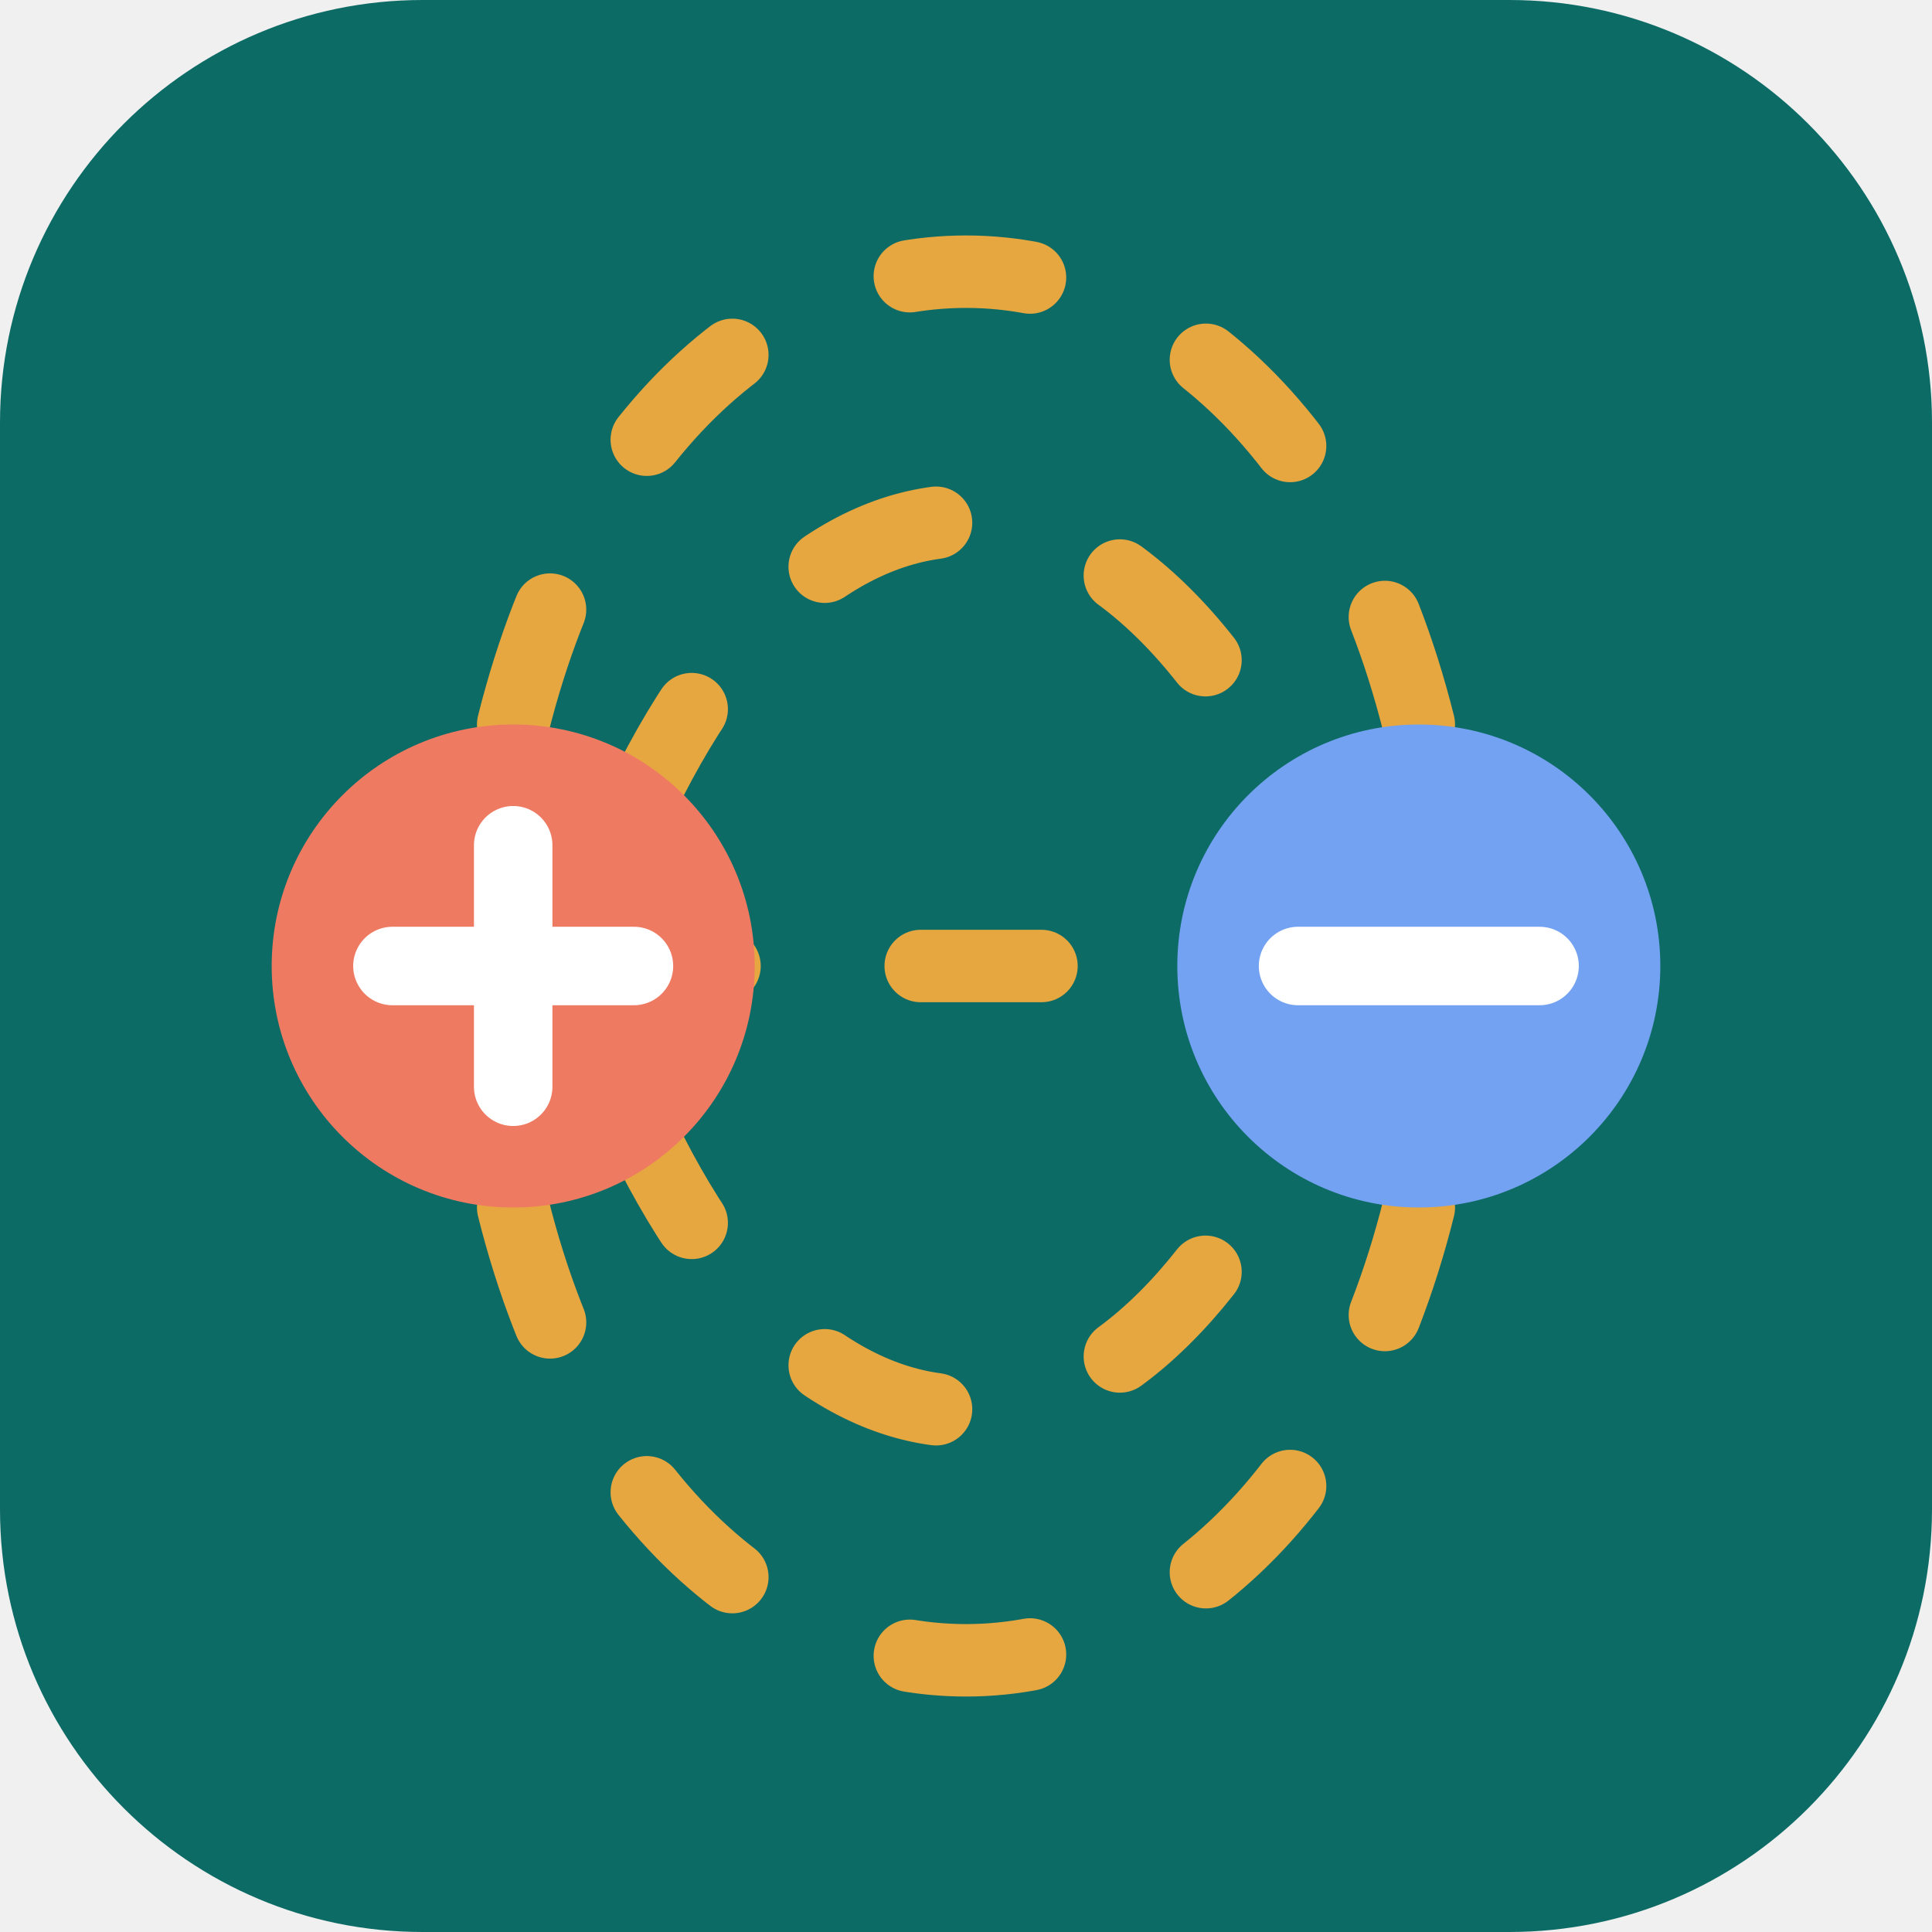
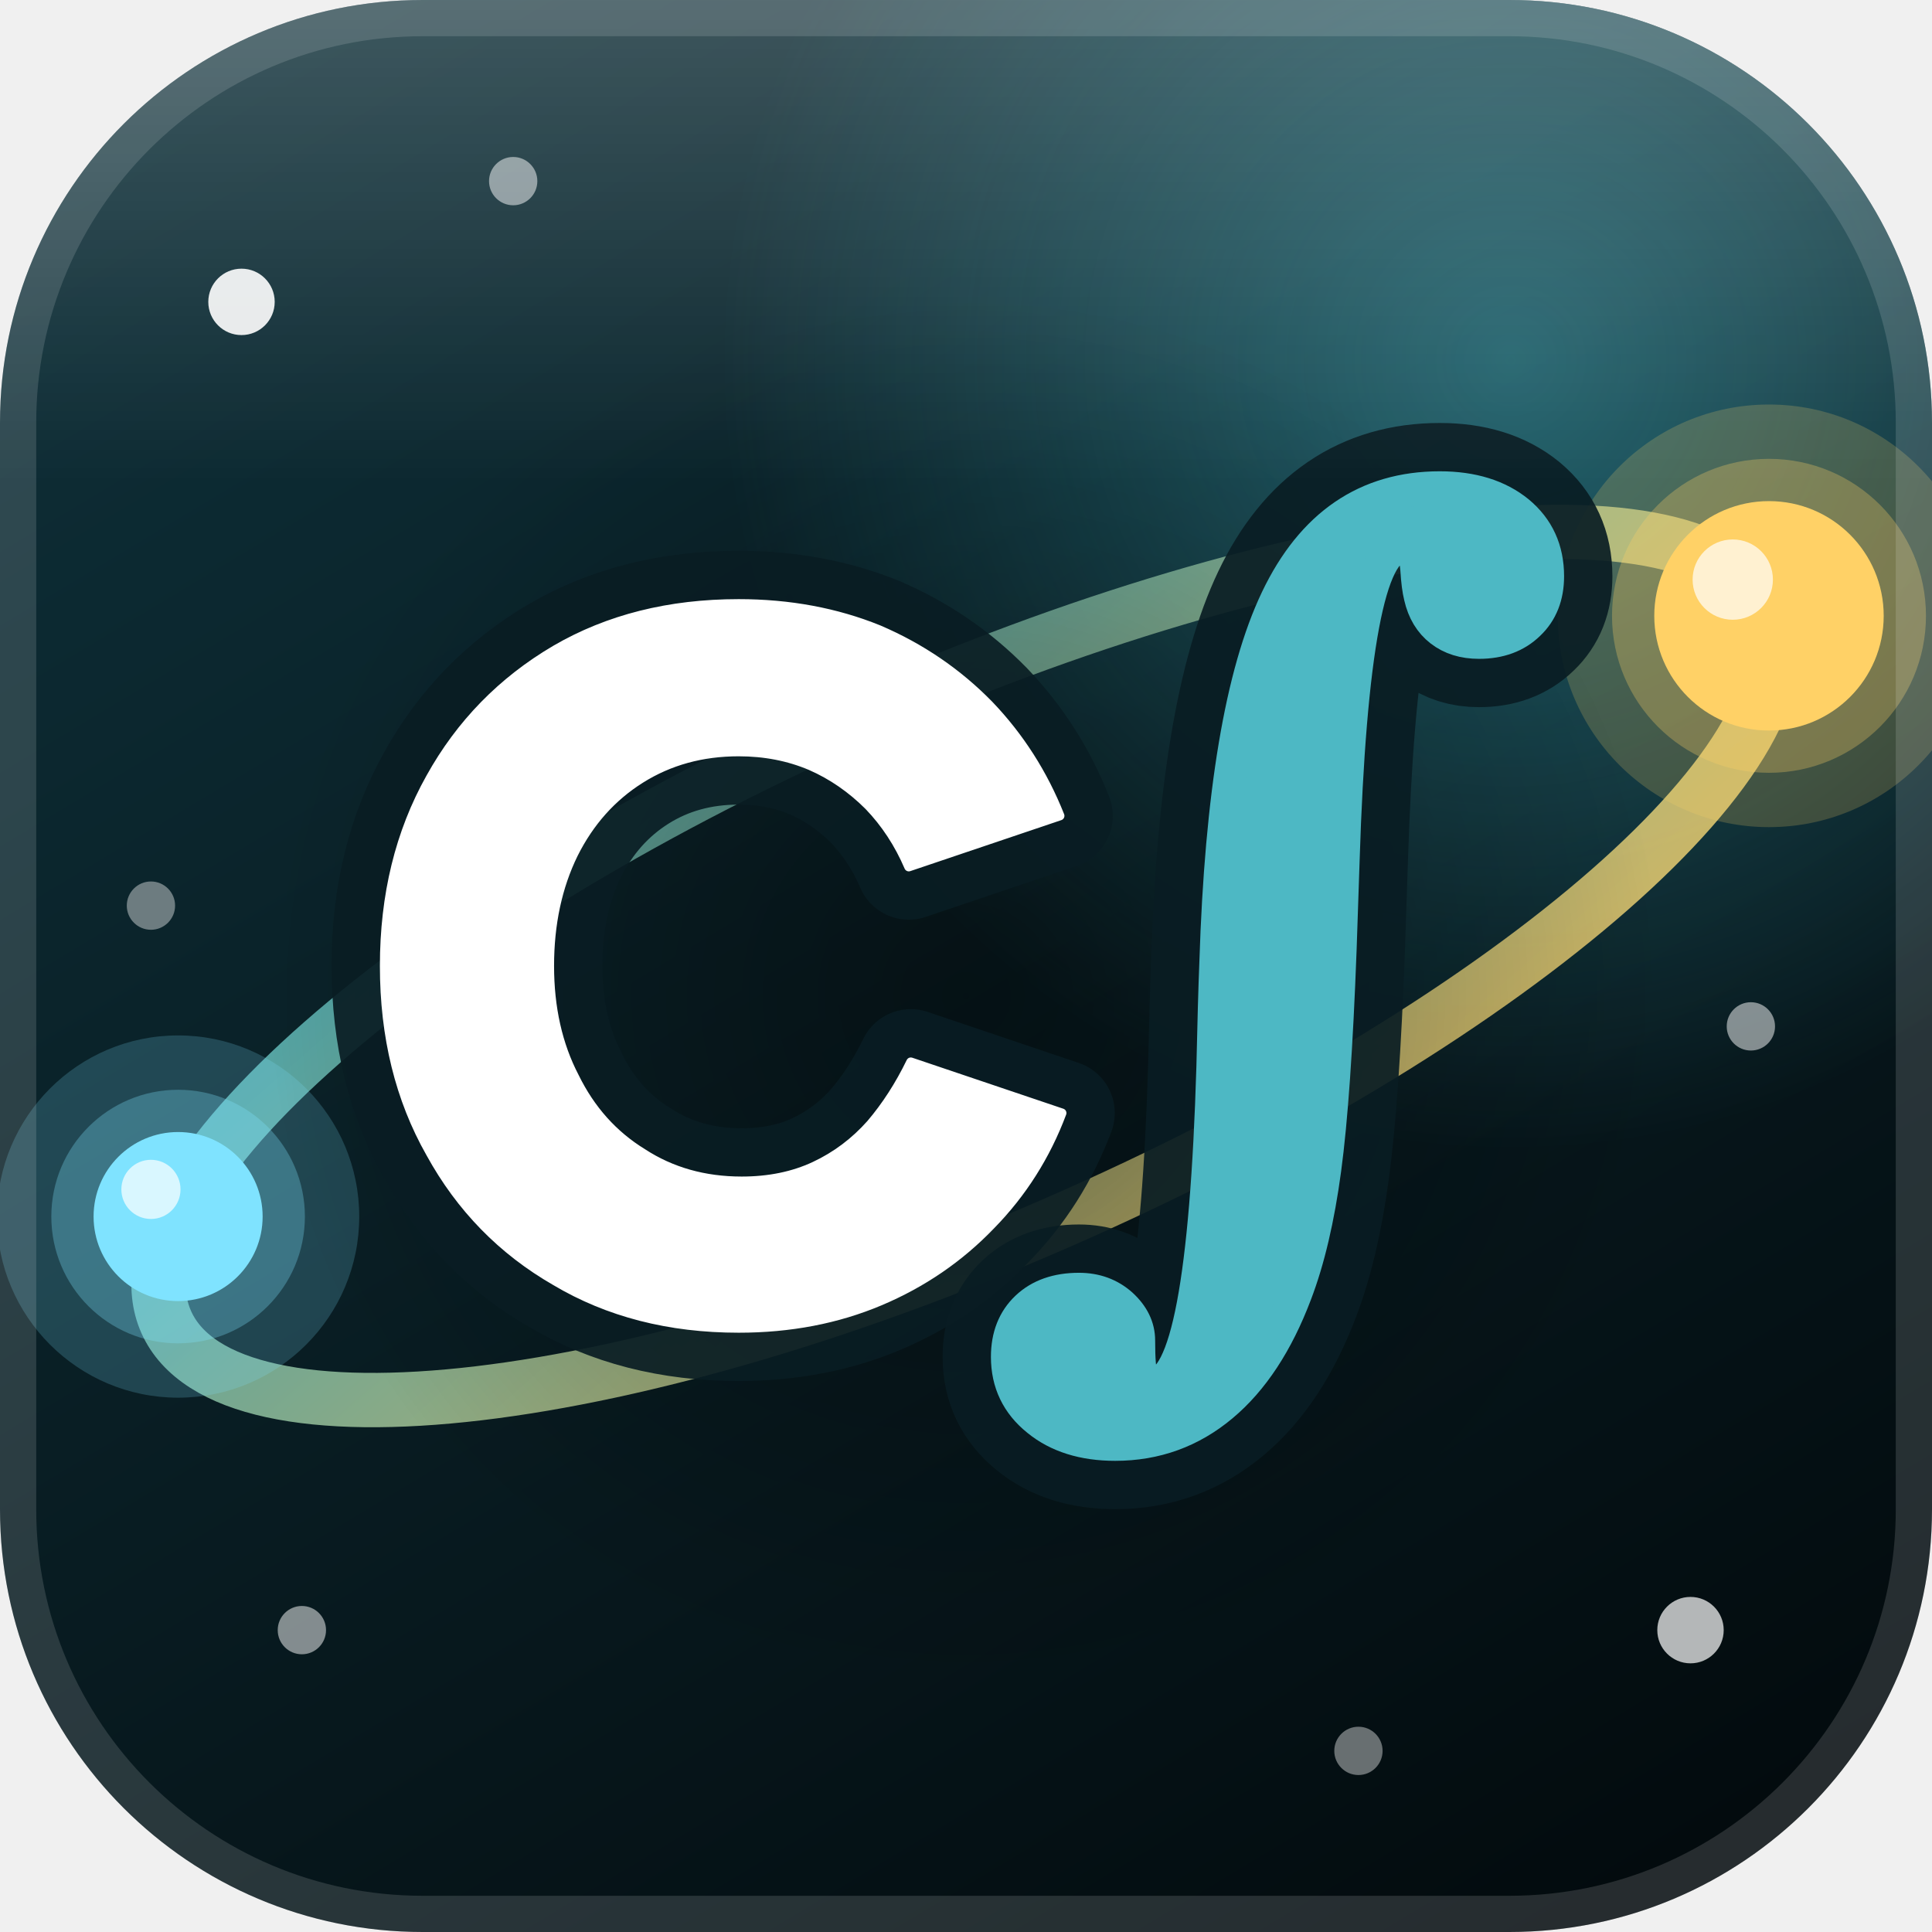
<svg xmlns="http://www.w3.org/2000/svg" viewBox="0 0 64 64">
-   <rect width="64" height="64" rx="14" fill="#0d6b66" />
-   <g fill="none" stroke="#e6a640" stroke-width="2.4" stroke-dasharray="4 6.5" stroke-linecap="round">
-     <path d="M20 32H44" />
-     <path d="M21 27C27 14 37 14 43 27" />
-     <path d="M21 37C27 50 37 50 43 37" />
-     <path d="M17 24C22 4 42 4 47 24" />
-     <path d="M17 40C22 60 42 60 47 40" />
+   <defs>
+     <linearGradient id="bg" x1=".2" y1="0" x2=".8" y2="1">
+       <stop offset="0" stop-color="#0e2f38" />
+       <stop offset="1" stop-color="#030b0e" />
+     </linearGradient>
+     <linearGradient id="gr" x1="0" y1="0" x2="1" y2="1">
+       <stop offset="0" stop-color="#4db8c4" />
+       <stop offset="1" stop-color="#ffd166" />
+     </linearGradient>
+     <radialGradient id="gl">
+       <stop offset="0" stop-color="#4dd0e1" stop-opacity=".38" />
+       <stop offset="1" stop-color="#4dd0e1" stop-opacity="0" />
+     </radialGradient>
+     <linearGradient id="hl" x1="0" y1="0" x2="0" y2="1">
+       <stop offset="0" stop-color="#fff" stop-opacity=".2" />
+       <stop offset=".5" stop-color="#fff" stop-opacity="0" />
+     </linearGradient>
+     <linearGradient id="tx" x1="0" y1="0" x2="0" y2="1">
+       <stop offset="0" stop-color="#fff" />
+       <stop offset="1" stop-color="#cfe0e3" />
+     </linearGradient>
+     <linearGradient id="tf" x1="0" y1="0" x2="0" y2="1">
+       <stop offset="0" stop-color="#7fe0d3" />
+       <stop offset="1" stop-color="#3aa79b" />
+     </linearGradient>
+     <clipPath id="cl">
+       <rect width="64" height="64" rx="14" />
+     </clipPath>
+     <radialGradient id="bk">
+       <stop offset="0" stop-color="#000" stop-opacity=".4" />
+       <stop offset="1" stop-color="#000" stop-opacity="0" />
+     </radialGradient>
+   </defs>
+   <rect width="64" height="64" rx="14" fill="url(#bg)" />
+   <g clip-path="url(#cl)">
+     <circle cx="50" cy="12" r="26" fill="url(#gl)" />
+     <circle cx="8" cy="10" r="1.1" fill="#fff" opacity="0.9" />
+     <circle cx="17" cy="6" r="0.8" fill="#fff" opacity="0.5" />
+     <circle cx="56" cy="54" r="1.1" fill="#fff" opacity="0.7" />
+     <circle cx="10" cy="54" r="0.8" fill="#fff" opacity="0.5" />
+     <circle cx="45" cy="58" r="0.8" fill="#fff" opacity="0.4" />
+     <circle cx="5" cy="30" r="0.8" fill="#fff" opacity="0.4" />
+     <circle cx="58" cy="34" r="0.8" fill="#fff" opacity="0.5" />
+     <ellipse cx="32" cy="32" rx="29" ry="9" transform="rotate(-24 32 32)" fill="none" stroke="url(#gr)" stroke-opacity=".85" stroke-width="1.8" />
+     <circle cx="58.6" cy="20.4" r="7" fill="#ffd166" opacity=".2" />
+     <circle cx="58.6" cy="20.4" r="5.2" fill="#ffd166" opacity=".3" />
+     <circle cx="58.6" cy="20.4" r="3.8" fill="#ffd166" />
+     <circle cx="57.4" cy="19.2" r="1.33" fill="#fff" opacity=".7" />
+     <circle cx="5.9" cy="40.3" r="6" fill="#7fe3ff" opacity=".2" />
+     <circle cx="5.9" cy="40.3" r="4.2" fill="#7fe3ff" opacity=".3" />
+     <circle cx="5.9" cy="40.3" r="2.8" fill="#7fe3ff" />
+     <circle cx="5.0" cy="39.4" r="0.98" fill="#fff" opacity=".7" />
+     <circle cx="32" cy="33" r="23" fill="url(#bk)" />
  </g>
-   <circle cx="17" cy="32" r="8" fill="#ef7a62" />
-   <circle cx="47" cy="32" r="8" fill="#74a2f2" />
-   <path d="M13 32h8M17 28v8M43 32h8" stroke="#fff" stroke-width="2.6" stroke-linecap="round" />
+   <path transform="translate(11.74 43.60) scale(0.03315 -0.03315)" d="M384 -12Q280 -12 201 35Q121 81 76 163Q30 244 30 350Q30 456 76 538Q121 619 201 666Q280 712 384 712Q460 712 524 686Q587 659 634 611Q680 563 705 500L554 449Q539 484 514 510Q488 536 456 550Q423 564 384 564Q329 564 286 537Q243 510 219 462Q195 413 195 350Q195 287 220 239Q244 190 288 163Q331 135 387 135Q428 135 460 150Q492 165 516 192Q539 219 556 254L707 203Q683 139 636 91Q589 42 525 15Q461 -12 384 -12Z" fill="#091d23" stroke="#091d23" stroke-width="105.6" stroke-linejoin="round" stroke-opacity=".92" />
+   <path transform="translate(11.74 43.60) scale(0.03315 -0.03315)" d="M384 -12Q280 -12 201 35Q121 81 76 163Q30 244 30 350Q30 456 76 538Q121 619 201 666Q280 712 384 712Q460 712 524 686Q587 659 634 611Q680 563 705 500L554 449Q539 484 514 510Q488 536 456 550Q423 564 384 564Q329 564 286 537Q243 510 219 462Q195 413 195 350Q195 287 220 239Q244 190 288 163Q331 135 387 135Q428 135 460 150Q492 165 516 192Q539 219 556 254L707 203Q683 139 636 91Q589 42 525 15Q461 -12 384 -12Z" fill="#fff" stroke="#fff" stroke-width="9.05" stroke-linejoin="round" />
+   <path transform="translate(32.57 41.71) scale(0.01644 -0.01644)" d="M342 -252Q444 -252 463 387Q466 523 469 598Q485 1106 592 1330Q699 1554 920 1554Q1018 1554 1078 1505Q1137 1456 1137 1376Q1137 1316 1099 1280Q1061 1243 999 1243Q953 1243 922 1267Q891 1291 881 1335Q876 1355 874 1389Q871 1435 844 1436Q745 1436 725 803Q721 687 719 625Q708 329 688 181Q668 32 629 -70Q573 -218 481 -295Q388 -373 266 -373Q170 -373 110 -324Q49 -275 49 -197Q49 -135 88 -98Q127 -61 193 -61Q243 -61 278 -92Q313 -124 313 -164Q313 -222 319 -237Q325 -252 342 -252Z" fill="#091d23" stroke="#091d23" stroke-width="261.6" stroke-linejoin="round" stroke-opacity=".92" />
+   <path transform="translate(32.57 41.71) scale(0.01644 -0.01644)" d="M342 -252Q444 -252 463 387Q466 523 469 598Q485 1106 592 1330Q699 1554 920 1554Q1018 1554 1078 1505Q1137 1456 1137 1376Q1137 1316 1099 1280Q1061 1243 999 1243Q953 1243 922 1267Q891 1291 881 1335Q876 1355 874 1389Q871 1435 844 1436Q745 1436 725 803Q721 687 719 625Q708 329 688 181Q668 32 629 -70Q573 -218 481 -295Q388 -373 266 -373Q170 -373 110 -324Q49 -275 49 -197Q49 -135 88 -98Q127 -61 193 -61Q243 -61 278 -92Q313 -124 313 -164Q313 -222 319 -237Q325 -252 342 -252Z" fill="#4db8c4" stroke="#4db8c4" stroke-width="66.91" stroke-linejoin="round" />
+   <rect width="64" height="32" rx="14" fill="url(#hl)" />
+   <rect x=".6" y=".6" width="62.8" height="62.8" rx="13.4" fill="none" stroke="#fff" stroke-opacity=".14" stroke-width="1.2" />
</svg>
